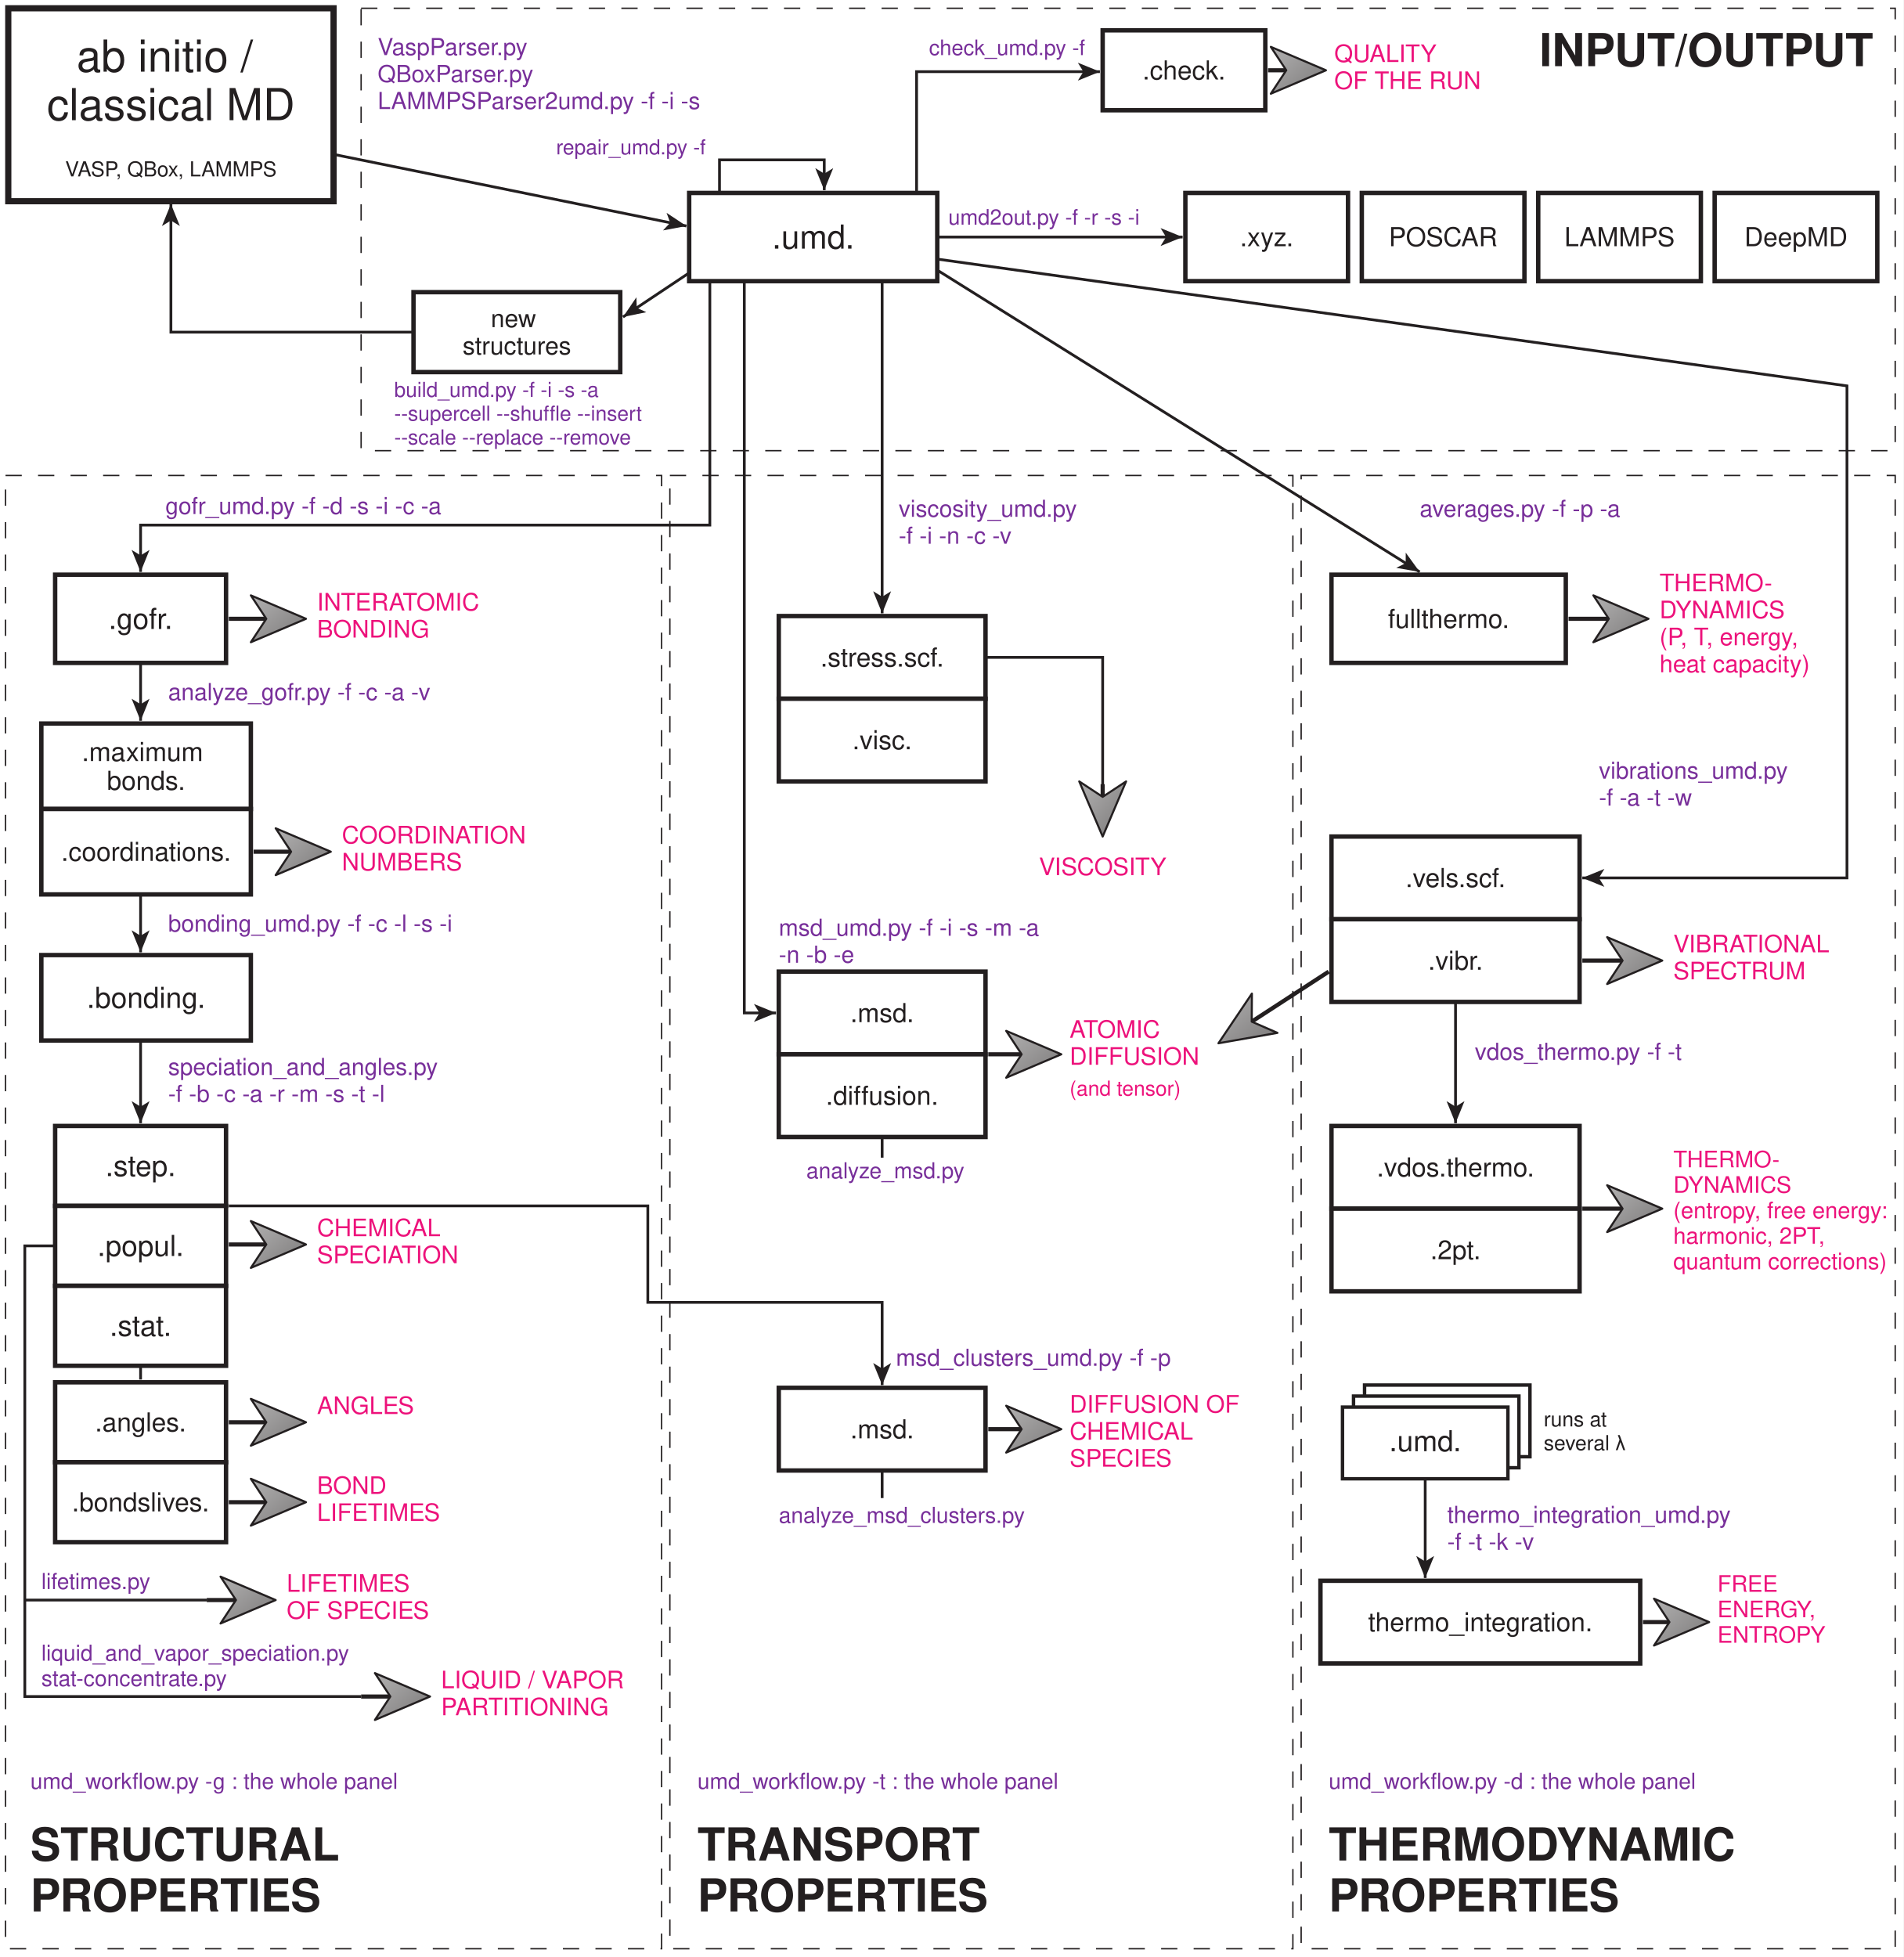
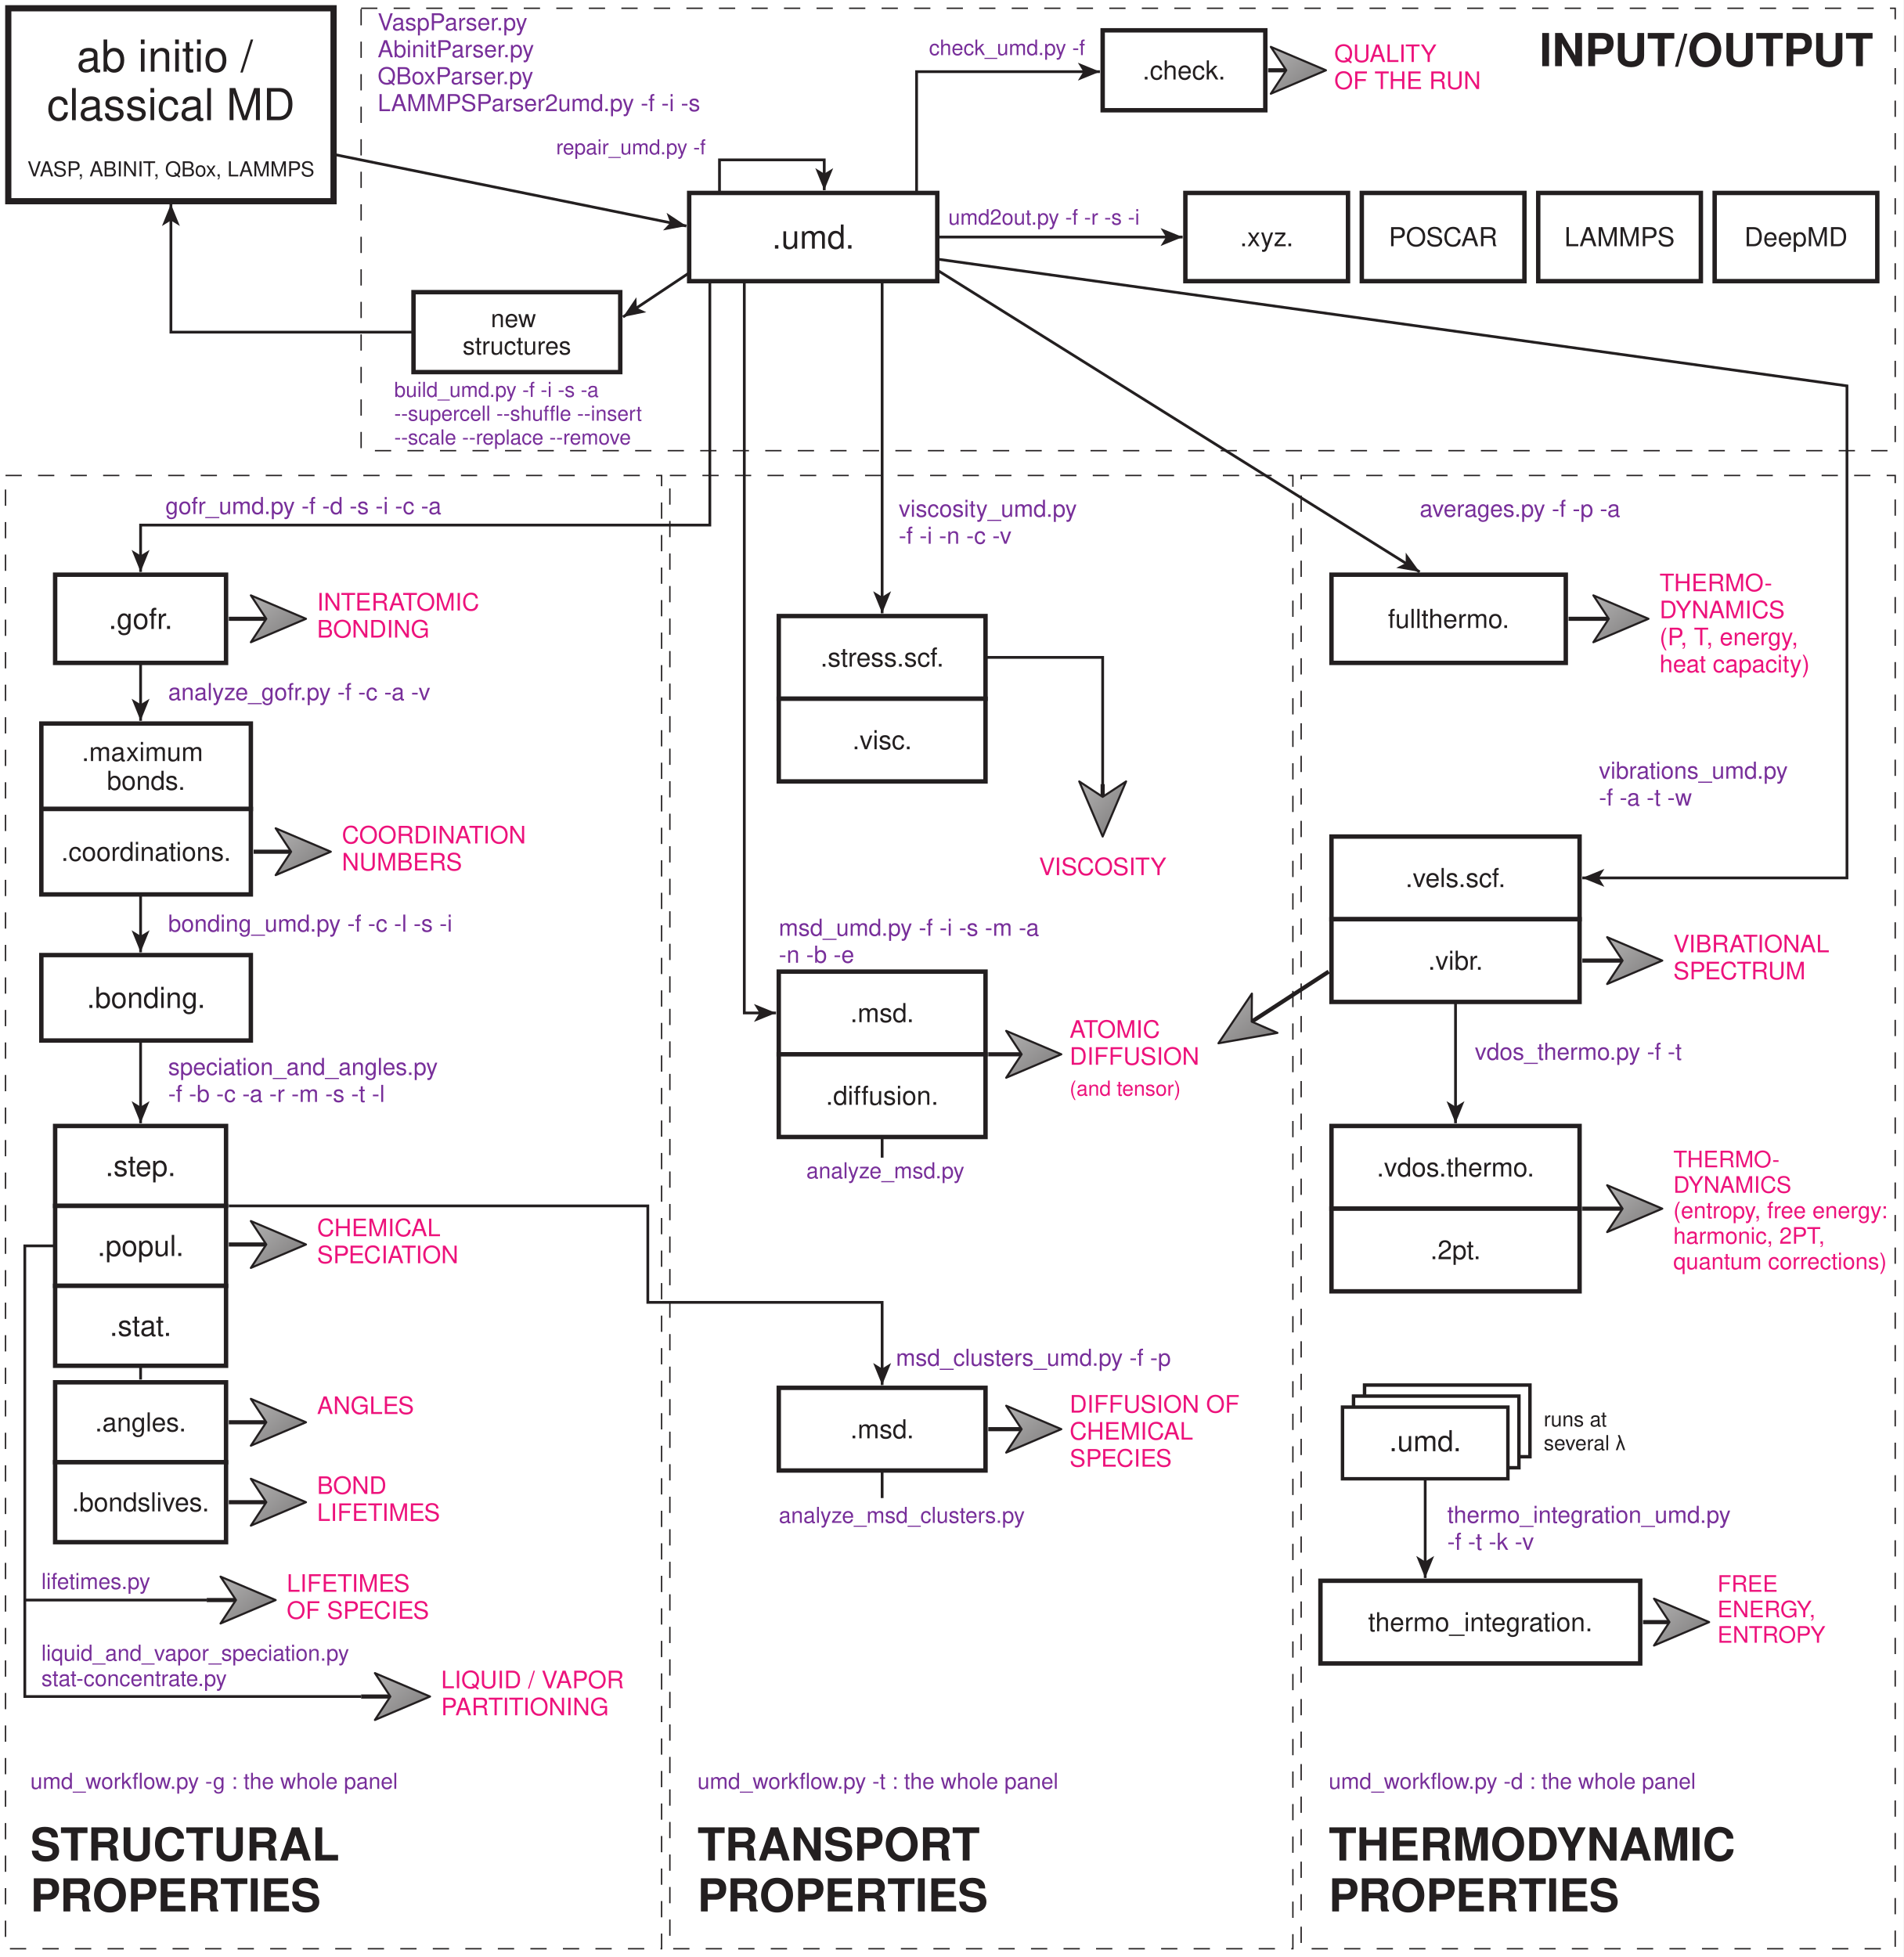
<svg xmlns="http://www.w3.org/2000/svg" width="1381pt" height="1420pt" viewBox="0 0 1381 1420">
  <defs>
    <linearGradient id="grayfill" x1="0" y1="0" x2="1" y2="1">
      <stop offset="0" stop-color="#B2B1B1" />
      <stop offset="1" stop-color="#7B7979" />
    </linearGradient>
  </defs>
  <rect width="1381" height="1420" fill="white" />
  <rect x="262" y="6" width="1113" height="321" fill="none" stroke="#231F20" stroke-width="1" stroke-dasharray="11.8 11.8" />
  <rect x="4" y="345" width="476" height="1069" fill="none" stroke="#231F20" stroke-width="1" stroke-dasharray="11.8 11.8" />
  <rect x="486" y="345" width="452" height="1069" fill="none" stroke="#231F20" stroke-width="1" stroke-dasharray="11.8 11.8" />
  <rect x="944" y="345" width="431" height="1069" fill="none" stroke="#231F20" stroke-width="1" stroke-dasharray="11.8 11.8" />
  <text x="1359" y="48" font-family="Helvetica, 'Helvetica Neue', Arial, sans-serif" font-size="33" fill="#231F20" text-anchor="end" font-weight="bold">
    <tspan x="1359" dy="0">INPUT/OUTPUT</tspan>
  </text>
  <text x="22" y="1350" font-family="Helvetica, 'Helvetica Neue', Arial, sans-serif" font-size="33" fill="#231F20" text-anchor="start" font-weight="bold">
    <tspan x="22" dy="0">STRUCTURAL</tspan>
    <tspan x="22" dy="36.96">PROPERTIES</tspan>
  </text>
  <text x="506" y="1350" font-family="Helvetica, 'Helvetica Neue', Arial, sans-serif" font-size="33" fill="#231F20" text-anchor="start" font-weight="bold">
    <tspan x="506" dy="0">TRANSPORT</tspan>
    <tspan x="506" dy="36.96">PROPERTIES</tspan>
  </text>
  <text x="964" y="1350" font-family="Helvetica, 'Helvetica Neue', Arial, sans-serif" font-size="33" fill="#231F20" text-anchor="start" font-weight="bold">
    <tspan x="964" dy="0">THERMODYNAMIC</tspan>
    <tspan x="964" dy="36.96">PROPERTIES</tspan>
  </text>
  <text x="22" y="1298" font-family="'Myriad Pro', 'Helvetica Neue', Helvetica, Arial, sans-serif" font-size="16" fill="#782F9A" text-anchor="start" font-weight="normal">
    <tspan x="22" dy="0">umd_workflow.py -g : the whole panel</tspan>
  </text>
  <text x="506" y="1298" font-family="'Myriad Pro', 'Helvetica Neue', Helvetica, Arial, sans-serif" font-size="16" fill="#782F9A" text-anchor="start" font-weight="normal">
    <tspan x="506" dy="0">umd_workflow.py -t : the whole panel</tspan>
  </text>
  <text x="964" y="1298" font-family="'Myriad Pro', 'Helvetica Neue', Helvetica, Arial, sans-serif" font-size="16" fill="#782F9A" text-anchor="start" font-weight="normal">
    <tspan x="964" dy="0">umd_workflow.py -d : the whole panel</tspan>
  </text>
  <rect x="6" y="6" width="236" height="140" fill="white" stroke="#231F20" stroke-width="4.5" />
  <text x="124" y="52" font-family="Helvetica, 'Helvetica Neue', Arial, sans-serif" font-size="32" fill="#231F20" text-anchor="middle" font-weight="normal">
    <tspan x="124" dy="0">ab initio /</tspan>
    <tspan x="124" dy="35.2">classical MD</tspan>
  </text>
  <text x="124" y="128" font-family="Helvetica, 'Helvetica Neue', Arial, sans-serif" font-size="15" fill="#231F20" text-anchor="middle" font-weight="normal">
-     <tspan x="124" dy="0">VASP, QBox, LAMMPS</tspan>
+     <tspan x="124" dy="0">VASP, ABINIT, QBox, LAMMPS</tspan>
  </text>
  <rect x="500" y="140" width="180" height="64" fill="white" stroke="#231F20" stroke-width="3.2" />
  <text x="590" y="180.4" font-family="Helvetica, 'Helvetica Neue', Arial, sans-serif" font-size="24" fill="#231F20" text-anchor="middle" font-weight="normal">
    <tspan x="590" dy="0">.umd.</tspan>
  </text>
  <path d="M 242 112 L 498 164" fill="none" stroke="#231F20" stroke-width="2" />
  <path d="M 498 164 L 483.614 154.445 L 486.24 161.611 L 481.026 167.185 Z" fill="#231F20" />
-   <text x="274" y="40" font-family="'Myriad Pro', 'Helvetica Neue', Helvetica, Arial, sans-serif" font-size="17" fill="#782F9A" text-anchor="start" font-weight="normal">
+   <text x="274" y="22" font-family="'Myriad Pro', 'Helvetica Neue', Helvetica, Arial, sans-serif" font-size="17" fill="#782F9A" text-anchor="start" font-weight="normal">
    <tspan x="274" dy="0">VaspParser.py</tspan>
+     <tspan x="274" dy="19.55">AbinitParser.py</tspan>
    <tspan x="274" dy="19.55">QBoxParser.py</tspan>
    <tspan x="274" dy="19.55">LAMMPSParser2umd.py -f -i -s</tspan>
  </text>
  <path d="M 522 140 L 522 116 L 598 116 L 598 138" fill="none" stroke="#231F20" stroke-width="2" />
  <path d="M 598 138 L 604.5 122 L 598 126 L 591.5 122 Z" fill="#231F20" />
  <text x="512" y="112" font-family="'Myriad Pro', 'Helvetica Neue', Helvetica, Arial, sans-serif" font-size="15" fill="#782F9A" text-anchor="end" font-weight="normal">
    <tspan x="512" dy="0">repair_umd.py -f</tspan>
  </text>
  <rect x="300" y="212" width="150" height="58" fill="white" stroke="#231F20" stroke-width="3.2" />
  <text x="375" y="237.4" font-family="Helvetica, 'Helvetica Neue', Arial, sans-serif" font-size="18" fill="#231F20" text-anchor="middle" font-weight="normal">
    <tspan x="375" dy="0">new</tspan>
    <tspan x="375" dy="19.8">structures</tspan>
  </text>
  <path d="M 500 198 L 452 230" fill="none" stroke="#231F20" stroke-width="2" />
  <path d="M 452 230 L 468.918 226.533 L 461.985 223.344 L 461.707 215.716 Z" fill="#231F20" />
  <path d="M 300 241 L 124 241 L 124 148" fill="none" stroke="#231F20" stroke-width="2" />
  <path d="M 124 148 L 117.5 164 L 124 160 L 130.5 164 Z" fill="#231F20" />
  <text x="286" y="288" font-family="'Myriad Pro', 'Helvetica Neue', Helvetica, Arial, sans-serif" font-size="15" fill="#782F9A" text-anchor="start" font-weight="normal">
    <tspan x="286" dy="0">build_umd.py -f -i -s -a</tspan>
    <tspan x="286" dy="17.25">--supercell --shuffle --insert</tspan>
    <tspan x="286" dy="17.25">--scale --replace --remove</tspan>
  </text>
  <path d="M 680 172 L 858 172" fill="none" stroke="#231F20" stroke-width="2" />
  <path d="M 858 172 L 842 165.5 L 846 172 L 842 178.5 Z" fill="#231F20" />
  <text x="688" y="163" font-family="'Myriad Pro', 'Helvetica Neue', Helvetica, Arial, sans-serif" font-size="15.5" fill="#782F9A" text-anchor="start" font-weight="normal">
    <tspan x="688" dy="0">umd2out.py -f -r -s -i</tspan>
  </text>
  <rect x="860" y="140" width="118" height="64" fill="white" stroke="#231F20" stroke-width="3.2" />
  <text x="919" y="178.65" font-family="Helvetica, 'Helvetica Neue', Arial, sans-serif" font-size="19" fill="#231F20" text-anchor="middle" font-weight="normal">
    <tspan x="919" dy="0">.xyz.</tspan>
  </text>
  <rect x="988" y="140" width="118" height="64" fill="white" stroke="#231F20" stroke-width="3.2" />
  <text x="1047" y="178.65" font-family="Helvetica, 'Helvetica Neue', Arial, sans-serif" font-size="19" fill="#231F20" text-anchor="middle" font-weight="normal">
    <tspan x="1047" dy="0">POSCAR</tspan>
  </text>
  <rect x="1116" y="140" width="118" height="64" fill="white" stroke="#231F20" stroke-width="3.2" />
  <text x="1175" y="178.65" font-family="Helvetica, 'Helvetica Neue', Arial, sans-serif" font-size="19" fill="#231F20" text-anchor="middle" font-weight="normal">
    <tspan x="1175" dy="0">LAMMPS</tspan>
  </text>
  <rect x="1244" y="140" width="118" height="64" fill="white" stroke="#231F20" stroke-width="3.2" />
  <text x="1303" y="178.65" font-family="Helvetica, 'Helvetica Neue', Arial, sans-serif" font-size="19" fill="#231F20" text-anchor="middle" font-weight="normal">
    <tspan x="1303" dy="0">DeepMD</tspan>
  </text>
  <path d="M 665 140 L 665 52 L 798 52" fill="none" stroke="#231F20" stroke-width="2" />
  <path d="M 798 52 L 782 45.5 L 786 52 L 782 58.5 Z" fill="#231F20" />
  <text x="674" y="40" font-family="'Myriad Pro', 'Helvetica Neue', Helvetica, Arial, sans-serif" font-size="15.5" fill="#782F9A" text-anchor="start" font-weight="normal">
    <tspan x="674" dy="0">check_umd.py -f</tspan>
  </text>
  <rect x="800" y="22" width="118" height="58" fill="white" stroke="#231F20" stroke-width="3.2" />
  <text x="859" y="57.65" font-family="Helvetica, 'Helvetica Neue', Arial, sans-serif" font-size="19" fill="#231F20" text-anchor="middle" font-weight="normal">
    <tspan x="859" dy="0">.check.</tspan>
  </text>
  <path d="M 920 51 L 933.2 51" stroke="#231F20" stroke-width="3" />
  <path d="M 962 51 L 922 34 L 933.2 51 L 922 68 Z" fill="url(#grayfill)" stroke="#231F20" stroke-width="1.5" stroke-linejoin="round" />
  <text x="968" y="45" font-family="'Myriad Pro', 'Helvetica Neue', Helvetica, Arial, sans-serif" font-size="17.5" fill="#ED127B" text-anchor="start" font-weight="normal">
    <tspan x="968" dy="0">QUALITY</tspan>
    <tspan x="968" dy="19.6">OF THE RUN</tspan>
  </text>
  <path d="M 515 204 L 515 381 L 102 381 L 102 415" fill="none" stroke="#231F20" stroke-width="2" />
  <path d="M 102 415 L 108.5 399 L 102 403 L 95.5 399 Z" fill="#231F20" />
  <path d="M 640 204 L 640 445" fill="none" stroke="#231F20" stroke-width="2" />
  <path d="M 640 445 L 646.5 429 L 640 433 L 633.5 429 Z" fill="#231F20" />
  <path d="M 540 204 L 540 735 L 563 735" fill="none" stroke="#231F20" stroke-width="2" />
  <path d="M 563 735 L 547 728.5 L 551 735 L 547 741.5 Z" fill="#231F20" />
  <path d="M 680 196 L 1030 415" fill="none" stroke="#231F20" stroke-width="2" />
  <path d="M 1030 415 L 1019.88 401.003 L 1019.83 408.635 L 1012.99 412.023 Z" fill="#231F20" />
  <path d="M 680 188 L 1340 280 L 1340 637 L 1148 637" fill="none" stroke="#231F20" stroke-width="2" />
  <path d="M 1148 637 L 1164 643.5 L 1160 637 L 1164 630.5 Z" fill="#231F20" />
  <g transform="translate(0,45)">
    <rect x="40" y="372" width="124" height="64" fill="white" stroke="#231F20" stroke-width="3.2" />
    <text x="102" y="411.35" font-family="Helvetica, 'Helvetica Neue', Arial, sans-serif" font-size="21" fill="#231F20" text-anchor="middle" font-weight="normal">
      <tspan x="102" dy="0">.gofr.</tspan>
    </text>
    <text x="120" y="328" font-family="'Myriad Pro', 'Helvetica Neue', Helvetica, Arial, sans-serif" font-size="17" fill="#782F9A" text-anchor="start" font-weight="normal">
      <tspan x="120" dy="0">gofr_umd.py -f -d -s -i -c -a</tspan>
    </text>
    <path d="M 166 404 L 193.2 404" stroke="#231F20" stroke-width="3" />
    <path d="M 222 404 L 182 387 L 193.2 404 L 182 421 Z" fill="url(#grayfill)" stroke="#231F20" stroke-width="1.5" stroke-linejoin="round" />
    <text x="230" y="398" font-family="'Myriad Pro', 'Helvetica Neue', Helvetica, Arial, sans-serif" font-size="17.5" fill="#ED127B" text-anchor="start" font-weight="normal">
      <tspan x="230" dy="0">INTERATOMIC</tspan>
      <tspan x="230" dy="19.6">BONDING</tspan>
    </text>
    <path d="M 102 436 L 102 478" fill="none" stroke="#231F20" stroke-width="2" />
    <path d="M 102 478 L 108.5 462 L 102 466 L 95.5 462 Z" fill="#231F20" />
    <text x="122" y="463" font-family="'Myriad Pro', 'Helvetica Neue', Helvetica, Arial, sans-serif" font-size="17" fill="#782F9A" text-anchor="start" font-weight="normal">
      <tspan x="122" dy="0">analyze_gofr.py -f -c -a -v</tspan>
    </text>
    <rect x="30" y="480" width="152" height="62" fill="white" stroke="#231F20" stroke-width="3.2" />
    <text x="106" y="507.2" font-family="Helvetica, 'Helvetica Neue', Arial, sans-serif" font-size="19" fill="#231F20" text-anchor="middle" font-weight="normal">
      <tspan x="106" dy="0">.maximum</tspan>
      <tspan x="106" dy="20.9">bonds.</tspan>
    </text>
    <rect x="30" y="542" width="152" height="62" fill="white" stroke="#231F20" stroke-width="3.2" />
    <text x="106" y="579.65" font-family="Helvetica, 'Helvetica Neue', Arial, sans-serif" font-size="19" fill="#231F20" text-anchor="middle" font-weight="normal">
      <tspan x="106" dy="0">.coordinations.</tspan>
    </text>
    <path d="M 184 573 L 211.2 573" stroke="#231F20" stroke-width="3" />
    <path d="M 240 573 L 200 556 L 211.2 573 L 200 590 Z" fill="url(#grayfill)" stroke="#231F20" stroke-width="1.5" stroke-linejoin="round" />
    <text x="248" y="567" font-family="'Myriad Pro', 'Helvetica Neue', Helvetica, Arial, sans-serif" font-size="17.5" fill="#ED127B" text-anchor="start" font-weight="normal">
      <tspan x="248" dy="0">COORDINATION</tspan>
      <tspan x="248" dy="19.6">NUMBERS</tspan>
    </text>
    <path d="M 102 604 L 102 646" fill="none" stroke="#231F20" stroke-width="2" />
    <path d="M 102 646 L 108.5 630 L 102 634 L 95.5 630 Z" fill="#231F20" />
    <text x="122" y="631" font-family="'Myriad Pro', 'Helvetica Neue', Helvetica, Arial, sans-serif" font-size="17" fill="#782F9A" text-anchor="start" font-weight="normal">
      <tspan x="122" dy="0">bonding_umd.py -f -c -l -s -i</tspan>
    </text>
    <rect x="30" y="648" width="152" height="62" fill="white" stroke="#231F20" stroke-width="3.2" />
    <text x="106" y="686.35" font-family="Helvetica, 'Helvetica Neue', Arial, sans-serif" font-size="21" fill="#231F20" text-anchor="middle" font-weight="normal">
      <tspan x="106" dy="0">.bonding.</tspan>
    </text>
    <path d="M 102 710 L 102 770" fill="none" stroke="#231F20" stroke-width="2" />
    <path d="M 102 770 L 108.5 754 L 102 758 L 95.5 754 Z" fill="#231F20" />
    <text x="122" y="735" font-family="'Myriad Pro', 'Helvetica Neue', Helvetica, Arial, sans-serif" font-size="17" fill="#782F9A" text-anchor="start" font-weight="normal">
      <tspan x="122" dy="0">speciation_and_angles.py</tspan>
      <tspan x="122" dy="19.55">-f -b -c -a -r -m -s -t -l</tspan>
    </text>
    <rect x="40" y="772" width="124" height="58" fill="white" stroke="#231F20" stroke-width="3.2" />
    <text x="102" y="808.35" font-family="Helvetica, 'Helvetica Neue', Arial, sans-serif" font-size="21" fill="#231F20" text-anchor="middle" font-weight="normal">
      <tspan x="102" dy="0">.step.</tspan>
    </text>
    <rect x="40" y="830" width="124" height="58" fill="white" stroke="#231F20" stroke-width="3.2" />
    <text x="102" y="866.35" font-family="Helvetica, 'Helvetica Neue', Arial, sans-serif" font-size="21" fill="#231F20" text-anchor="middle" font-weight="normal">
      <tspan x="102" dy="0">.popul.</tspan>
    </text>
    <rect x="40" y="888" width="124" height="58" fill="white" stroke="#231F20" stroke-width="3.2" />
    <text x="102" y="924.35" font-family="Helvetica, 'Helvetica Neue', Arial, sans-serif" font-size="21" fill="#231F20" text-anchor="middle" font-weight="normal">
      <tspan x="102" dy="0">.stat.</tspan>
    </text>
    <path d="M 166 858 L 193.2 858" stroke="#231F20" stroke-width="3" />
    <path d="M 222 858 L 182 841 L 193.2 858 L 182 875 Z" fill="url(#grayfill)" stroke="#231F20" stroke-width="1.5" stroke-linejoin="round" />
    <text x="230" y="852" font-family="'Myriad Pro', 'Helvetica Neue', Helvetica, Arial, sans-serif" font-size="17.5" fill="#ED127B" text-anchor="start" font-weight="normal">
      <tspan x="230" dy="0">CHEMICAL</tspan>
      <tspan x="230" dy="19.6">SPECIATION</tspan>
    </text>
    <rect x="40" y="958" width="124" height="58" fill="white" stroke="#231F20" stroke-width="3.2" />
    <text x="102" y="993.65" font-family="Helvetica, 'Helvetica Neue', Arial, sans-serif" font-size="19" fill="#231F20" text-anchor="middle" font-weight="normal">
      <tspan x="102" dy="0">.angles.</tspan>
    </text>
    <rect x="40" y="1016" width="124" height="58" fill="white" stroke="#231F20" stroke-width="3.2" />
    <text x="102" y="1051.65" font-family="Helvetica, 'Helvetica Neue', Arial, sans-serif" font-size="19" fill="#231F20" text-anchor="middle" font-weight="normal">
      <tspan x="102" dy="0">.bondslives.</tspan>
    </text>
    <path d="M 102 946 L 102 956" fill="none" stroke="#231F20" stroke-width="2" />
    <path d="M 166 987 L 193.2 987" stroke="#231F20" stroke-width="3" />
    <path d="M 222 987 L 182 970 L 193.2 987 L 182 1004 Z" fill="url(#grayfill)" stroke="#231F20" stroke-width="1.5" stroke-linejoin="round" />
    <text x="230" y="981" font-family="'Myriad Pro', 'Helvetica Neue', Helvetica, Arial, sans-serif" font-size="17.5" fill="#ED127B" text-anchor="start" font-weight="normal">
      <tspan x="230" dy="0">ANGLES</tspan>
    </text>
    <path d="M 166 1045 L 193.2 1045" stroke="#231F20" stroke-width="3" />
    <path d="M 222 1045 L 182 1028 L 193.2 1045 L 182 1062 Z" fill="url(#grayfill)" stroke="#231F20" stroke-width="1.5" stroke-linejoin="round" />
    <text x="230" y="1039" font-family="'Myriad Pro', 'Helvetica Neue', Helvetica, Arial, sans-serif" font-size="17.5" fill="#ED127B" text-anchor="start" font-weight="normal">
      <tspan x="230" dy="0">BOND</tspan>
      <tspan x="230" dy="19.6">LIFETIMES</tspan>
    </text>
    <path d="M 40 859 L 18 859 L 18 1186 L 262 1186" fill="none" stroke="#231F20" stroke-width="2" />
    <path d="M 18 1116 L 150 1116" fill="none" stroke="#231F20" stroke-width="2" />
    <text x="30" y="1108" font-family="'Myriad Pro', 'Helvetica Neue', Helvetica, Arial, sans-serif" font-size="16" fill="#782F9A" text-anchor="start" font-weight="normal">
      <tspan x="30" dy="0">lifetimes.py</tspan>
    </text>
    <path d="M 150 1116 L 171.2 1116" stroke="#231F20" stroke-width="3" />
    <path d="M 200 1116 L 160 1099 L 171.2 1116 L 160 1133 Z" fill="url(#grayfill)" stroke="#231F20" stroke-width="1.5" stroke-linejoin="round" />
    <text x="208" y="1110" font-family="'Myriad Pro', 'Helvetica Neue', Helvetica, Arial, sans-serif" font-size="17.5" fill="#ED127B" text-anchor="start" font-weight="normal">
      <tspan x="208" dy="0">LIFETIMES</tspan>
      <tspan x="208" dy="19.6">OF SPECIES</tspan>
    </text>
    <text x="30" y="1160" font-family="'Myriad Pro', 'Helvetica Neue', Helvetica, Arial, sans-serif" font-size="16" fill="#782F9A" text-anchor="start" font-weight="normal">
      <tspan x="30" dy="0">liquid_and_vapor_speciation.py</tspan>
      <tspan x="30" dy="18.4">stat-concentrate.py</tspan>
    </text>
    <path d="M 262 1186 L 283.2 1186" stroke="#231F20" stroke-width="3" />
    <path d="M 312 1186 L 272 1169 L 283.2 1186 L 272 1203 Z" fill="url(#grayfill)" stroke="#231F20" stroke-width="1.5" stroke-linejoin="round" />
    <text x="320" y="1180" font-family="'Myriad Pro', 'Helvetica Neue', Helvetica, Arial, sans-serif" font-size="17.5" fill="#ED127B" text-anchor="start" font-weight="normal">
      <tspan x="320" dy="0">LIQUID / VAPOR</tspan>
      <tspan x="320" dy="19.6">PARTITIONING</tspan>
    </text>
    <text x="652" y="330" font-family="'Myriad Pro', 'Helvetica Neue', Helvetica, Arial, sans-serif" font-size="17" fill="#782F9A" text-anchor="start" font-weight="normal">
      <tspan x="652" dy="0">viscosity_umd.py</tspan>
      <tspan x="652" dy="19.55">-f -i -n -c -v</tspan>
    </text>
    <rect x="565" y="402" width="150" height="60" fill="white" stroke="#231F20" stroke-width="3.2" />
    <text x="640" y="438.65" font-family="Helvetica, 'Helvetica Neue', Arial, sans-serif" font-size="19" fill="#231F20" text-anchor="middle" font-weight="normal">
      <tspan x="640" dy="0">.stress.scf.</tspan>
    </text>
    <rect x="565" y="462" width="150" height="60" fill="white" stroke="#231F20" stroke-width="3.2" />
    <text x="640" y="498.65" font-family="Helvetica, 'Helvetica Neue', Arial, sans-serif" font-size="19" fill="#231F20" text-anchor="middle" font-weight="normal">
      <tspan x="640" dy="0">.visc.</tspan>
    </text>
    <path d="M 715 432 L 800 432 L 800 526" fill="none" stroke="#231F20" stroke-width="2" />
    <path d="M 800 524 L 800 533.2" stroke="#231F20" stroke-width="3" />
    <path d="M 800 562 L 817 522 L 800 533.2 L 783 522 Z" fill="url(#grayfill)" stroke="#231F20" stroke-width="1.5" stroke-linejoin="round" />
    <text x="800" y="590" font-family="'Myriad Pro', 'Helvetica Neue', Helvetica, Arial, sans-serif" font-size="17.5" fill="#ED127B" text-anchor="middle" font-weight="normal">
      <tspan x="800" dy="0">VISCOSITY</tspan>
    </text>
    <text x="565" y="634" font-family="'Myriad Pro', 'Helvetica Neue', Helvetica, Arial, sans-serif" font-size="17" fill="#782F9A" text-anchor="start" font-weight="normal">
      <tspan x="565" dy="0">msd_umd.py -f -i -s -m -a</tspan>
      <tspan x="565" dy="19.55">-n -b -e</tspan>
    </text>
    <rect x="565" y="660" width="150" height="60" fill="white" stroke="#231F20" stroke-width="3.2" />
    <text x="640" y="696.65" font-family="Helvetica, 'Helvetica Neue', Arial, sans-serif" font-size="19" fill="#231F20" text-anchor="middle" font-weight="normal">
      <tspan x="640" dy="0">.msd.</tspan>
    </text>
    <rect x="565" y="720" width="150" height="60" fill="white" stroke="#231F20" stroke-width="3.2" />
    <text x="640" y="756.65" font-family="Helvetica, 'Helvetica Neue', Arial, sans-serif" font-size="19" fill="#231F20" text-anchor="middle" font-weight="normal">
      <tspan x="640" dy="0">.diffusion.</tspan>
    </text>
    <path d="M 717 720 L 741.2 720" stroke="#231F20" stroke-width="3" />
    <path d="M 770 720 L 730 703 L 741.2 720 L 730 737 Z" fill="url(#grayfill)" stroke="#231F20" stroke-width="1.5" stroke-linejoin="round" />
    <text x="776" y="708" font-family="'Myriad Pro', 'Helvetica Neue', Helvetica, Arial, sans-serif" font-size="17.5" fill="#ED127B" text-anchor="start" font-weight="normal">
      <tspan x="776" dy="0">ATOMIC</tspan>
      <tspan x="776" dy="19.6">DIFFUSION</tspan>
    </text>
    <text x="776" y="750" font-family="'Myriad Pro', 'Helvetica Neue', Helvetica, Arial, sans-serif" font-size="15" fill="#ED127B" text-anchor="start" font-weight="normal">
      <tspan x="776" dy="0">(and tensor)</tspan>
    </text>
    <text x="585" y="810" font-family="'Myriad Pro', 'Helvetica Neue', Helvetica, Arial, sans-serif" font-size="16" fill="#782F9A" text-anchor="start" font-weight="normal">
      <tspan x="585" dy="0">analyze_msd.py</tspan>
    </text>
    <path d="M 640 780 L 640 795" fill="none" stroke="#231F20" stroke-width="2" />
    <path d="M 166 830 L 470 830 L 470 900 L 640 900 L 640 960" fill="none" stroke="#231F20" stroke-width="2" />
    <path d="M 640 960 L 646.5 944 L 640 948 L 633.5 944 Z" fill="#231F20" />
    <text x="650" y="946" font-family="'Myriad Pro', 'Helvetica Neue', Helvetica, Arial, sans-serif" font-size="17" fill="#782F9A" text-anchor="start" font-weight="normal">
      <tspan x="650" dy="0">msd_clusters_umd.py -f -p</tspan>
    </text>
    <rect x="565" y="962" width="150" height="60" fill="white" stroke="#231F20" stroke-width="3.2" />
    <text x="640" y="998.65" font-family="Helvetica, 'Helvetica Neue', Arial, sans-serif" font-size="19" fill="#231F20" text-anchor="middle" font-weight="normal">
      <tspan x="640" dy="0">.msd.</tspan>
    </text>
    <path d="M 717 992 L 741.2 992" stroke="#231F20" stroke-width="3" />
    <path d="M 770 992 L 730 975 L 741.2 992 L 730 1009 Z" fill="url(#grayfill)" stroke="#231F20" stroke-width="1.5" stroke-linejoin="round" />
    <text x="776" y="980" font-family="'Myriad Pro', 'Helvetica Neue', Helvetica, Arial, sans-serif" font-size="17.5" fill="#ED127B" text-anchor="start" font-weight="normal">
      <tspan x="776" dy="0">DIFFUSION OF</tspan>
      <tspan x="776" dy="19.6">CHEMICAL</tspan>
      <tspan x="776" dy="19.6">SPECIES</tspan>
    </text>
    <text x="565" y="1060" font-family="'Myriad Pro', 'Helvetica Neue', Helvetica, Arial, sans-serif" font-size="16" fill="#782F9A" text-anchor="start" font-weight="normal">
      <tspan x="565" dy="0">analyze_msd_clusters.py</tspan>
    </text>
    <path d="M 640 1022 L 640 1042" fill="none" stroke="#231F20" stroke-width="2" />
    <text x="1030" y="330" font-family="'Myriad Pro', 'Helvetica Neue', Helvetica, Arial, sans-serif" font-size="17" fill="#782F9A" text-anchor="start" font-weight="normal">
      <tspan x="1030" dy="0">averages.py -f -p -a</tspan>
    </text>
    <rect x="966" y="372" width="170" height="64" fill="white" stroke="#231F20" stroke-width="3.2" />
    <text x="1051" y="410.65" font-family="Helvetica, 'Helvetica Neue', Arial, sans-serif" font-size="19" fill="#231F20" text-anchor="middle" font-weight="normal">
      <tspan x="1051" dy="0">fullthermo.</tspan>
    </text>
    <path d="M 1138 404 L 1167.2 404" stroke="#231F20" stroke-width="3" />
    <path d="M 1196 404 L 1156 387 L 1167.2 404 L 1156 421 Z" fill="url(#grayfill)" stroke="#231F20" stroke-width="1.5" stroke-linejoin="round" />
    <text x="1204" y="384" font-family="'Myriad Pro', 'Helvetica Neue', Helvetica, Arial, sans-serif" font-size="17.5" fill="#ED127B" text-anchor="start" font-weight="normal">
      <tspan x="1204" dy="0">THERMO-</tspan>
      <tspan x="1204" dy="19.6">DYNAMICS</tspan>
      <tspan x="1204" dy="19.6">(P, T, energy,</tspan>
      <tspan x="1204" dy="19.6">heat capacity)</tspan>
    </text>
    <text x="1160" y="520" font-family="'Myriad Pro', 'Helvetica Neue', Helvetica, Arial, sans-serif" font-size="17" fill="#782F9A" text-anchor="start" font-weight="normal">
      <tspan x="1160" dy="0">vibrations_umd.py</tspan>
      <tspan x="1160" dy="19.55">-f -a -t -w</tspan>
    </text>
    <rect x="966" y="562" width="180" height="60" fill="white" stroke="#231F20" stroke-width="3.2" />
    <text x="1056" y="598.65" font-family="Helvetica, 'Helvetica Neue', Arial, sans-serif" font-size="19" fill="#231F20" text-anchor="middle" font-weight="normal">
      <tspan x="1056" dy="0">.vels.scf.</tspan>
    </text>
    <rect x="966" y="622" width="180" height="60" fill="white" stroke="#231F20" stroke-width="3.2" />
    <text x="1056" y="658.65" font-family="Helvetica, 'Helvetica Neue', Arial, sans-serif" font-size="19" fill="#231F20" text-anchor="middle" font-weight="normal">
      <tspan x="1056" dy="0">.vibr.</tspan>
    </text>
    <path d="M 1148 652 L 1177.2 652" stroke="#231F20" stroke-width="3" />
    <path d="M 1206 652 L 1166 635 L 1177.2 652 L 1166 669 Z" fill="url(#grayfill)" stroke="#231F20" stroke-width="1.5" stroke-linejoin="round" />
    <text x="1214" y="646" font-family="'Myriad Pro', 'Helvetica Neue', Helvetica, Arial, sans-serif" font-size="17.5" fill="#ED127B" text-anchor="start" font-weight="normal">
      <tspan x="1214" dy="0">VIBRATIONAL</tspan>
      <tspan x="1214" dy="19.6">SPECTRUM</tspan>
    </text>
    <path d="M 964 660 L 908.147 696.304" stroke="#231F20" stroke-width="3" />
    <path d="M 884 712 L 926.803 704.454 L 908.147 696.304 L 908.273 675.947 Z" fill="url(#grayfill)" stroke="#231F20" stroke-width="1.5" stroke-linejoin="round" />
    <path d="M 1056 682 L 1056 770" fill="none" stroke="#231F20" stroke-width="2" />
    <path d="M 1056 770 L 1062.5 754 L 1056 758 L 1049.5 754 Z" fill="#231F20" />
    <text x="1070" y="724" font-family="'Myriad Pro', 'Helvetica Neue', Helvetica, Arial, sans-serif" font-size="17" fill="#782F9A" text-anchor="start" font-weight="normal">
      <tspan x="1070" dy="0">vdos_thermo.py -f -t</tspan>
    </text>
    <rect x="966" y="772" width="180" height="60" fill="white" stroke="#231F20" stroke-width="3.2" />
    <text x="1056" y="808.65" font-family="Helvetica, 'Helvetica Neue', Arial, sans-serif" font-size="19" fill="#231F20" text-anchor="middle" font-weight="normal">
      <tspan x="1056" dy="0">.vdos.thermo.</tspan>
    </text>
    <rect x="966" y="832" width="180" height="60" fill="white" stroke="#231F20" stroke-width="3.2" />
    <text x="1056" y="868.65" font-family="Helvetica, 'Helvetica Neue', Arial, sans-serif" font-size="19" fill="#231F20" text-anchor="middle" font-weight="normal">
      <tspan x="1056" dy="0">.2pt.</tspan>
    </text>
    <path d="M 1148 832 L 1177.2 832" stroke="#231F20" stroke-width="3" />
    <path d="M 1206 832 L 1166 815 L 1177.2 832 L 1166 849 Z" fill="url(#grayfill)" stroke="#231F20" stroke-width="1.5" stroke-linejoin="round" />
    <text x="1214" y="802" font-family="'Myriad Pro', 'Helvetica Neue', Helvetica, Arial, sans-serif" font-size="16.5" fill="#ED127B" text-anchor="start" font-weight="normal">
      <tspan x="1214" dy="0">THERMO-</tspan>
      <tspan x="1214" dy="18.48">DYNAMICS</tspan>
      <tspan x="1214" dy="18.48">(entropy, free energy:</tspan>
      <tspan x="1214" dy="18.48">harmonic, 2PT,</tspan>
      <tspan x="1214" dy="18.48">quantum corrections)</tspan>
    </text>
    <rect x="990" y="960" width="120" height="52" fill="white" stroke="#231F20" stroke-width="2.5" />
    <rect x="982" y="968" width="120" height="52" fill="white" stroke="#231F20" stroke-width="2.5" />
    <rect x="974" y="976" width="120" height="52" fill="white" stroke="#231F20" stroke-width="2.5" />
    <text x="1034" y="1008" font-family="Helvetica, 'Helvetica Neue', Arial, sans-serif" font-size="21" fill="#231F20" text-anchor="middle" font-weight="normal">
      <tspan x="1034" dy="0">.umd.</tspan>
    </text>
    <text x="1120" y="990" font-family="Helvetica, 'Helvetica Neue', Arial, sans-serif" font-size="15" fill="#231F20" text-anchor="start" font-weight="normal">
      <tspan x="1120" dy="0">runs at</tspan>
      <tspan x="1120" dy="17.25">several λ</tspan>
    </text>
    <path d="M 1034 1028 L 1034 1100" fill="none" stroke="#231F20" stroke-width="2" />
    <path d="M 1034 1100 L 1040.5 1084 L 1034 1088 L 1027.5 1084 Z" fill="#231F20" />
    <text x="1050" y="1060" font-family="'Myriad Pro', 'Helvetica Neue', Helvetica, Arial, sans-serif" font-size="17" fill="#782F9A" text-anchor="start" font-weight="normal">
      <tspan x="1050" dy="0">thermo_integration_umd.py</tspan>
      <tspan x="1050" dy="19.55">-f -t -k -v</tspan>
    </text>
    <rect x="958" y="1102" width="232" height="60" fill="white" stroke="#231F20" stroke-width="3.2" />
    <text x="1074" y="1138.65" font-family="Helvetica, 'Helvetica Neue', Arial, sans-serif" font-size="19" fill="#231F20" text-anchor="middle" font-weight="normal">
      <tspan x="1074" dy="0">thermo_integration.</tspan>
    </text>
    <path d="M 1192 1132 L 1211.2 1132" stroke="#231F20" stroke-width="3" />
    <path d="M 1240 1132 L 1200 1115 L 1211.2 1132 L 1200 1149 Z" fill="url(#grayfill)" stroke="#231F20" stroke-width="1.5" stroke-linejoin="round" />
    <text x="1246" y="1110" font-family="'Myriad Pro', 'Helvetica Neue', Helvetica, Arial, sans-serif" font-size="16.5" fill="#ED127B" text-anchor="start" font-weight="normal">
      <tspan x="1246" dy="0">FREE</tspan>
      <tspan x="1246" dy="18.48">ENERGY,</tspan>
      <tspan x="1246" dy="18.48">ENTROPY</tspan>
    </text>
  </g>
</svg>
